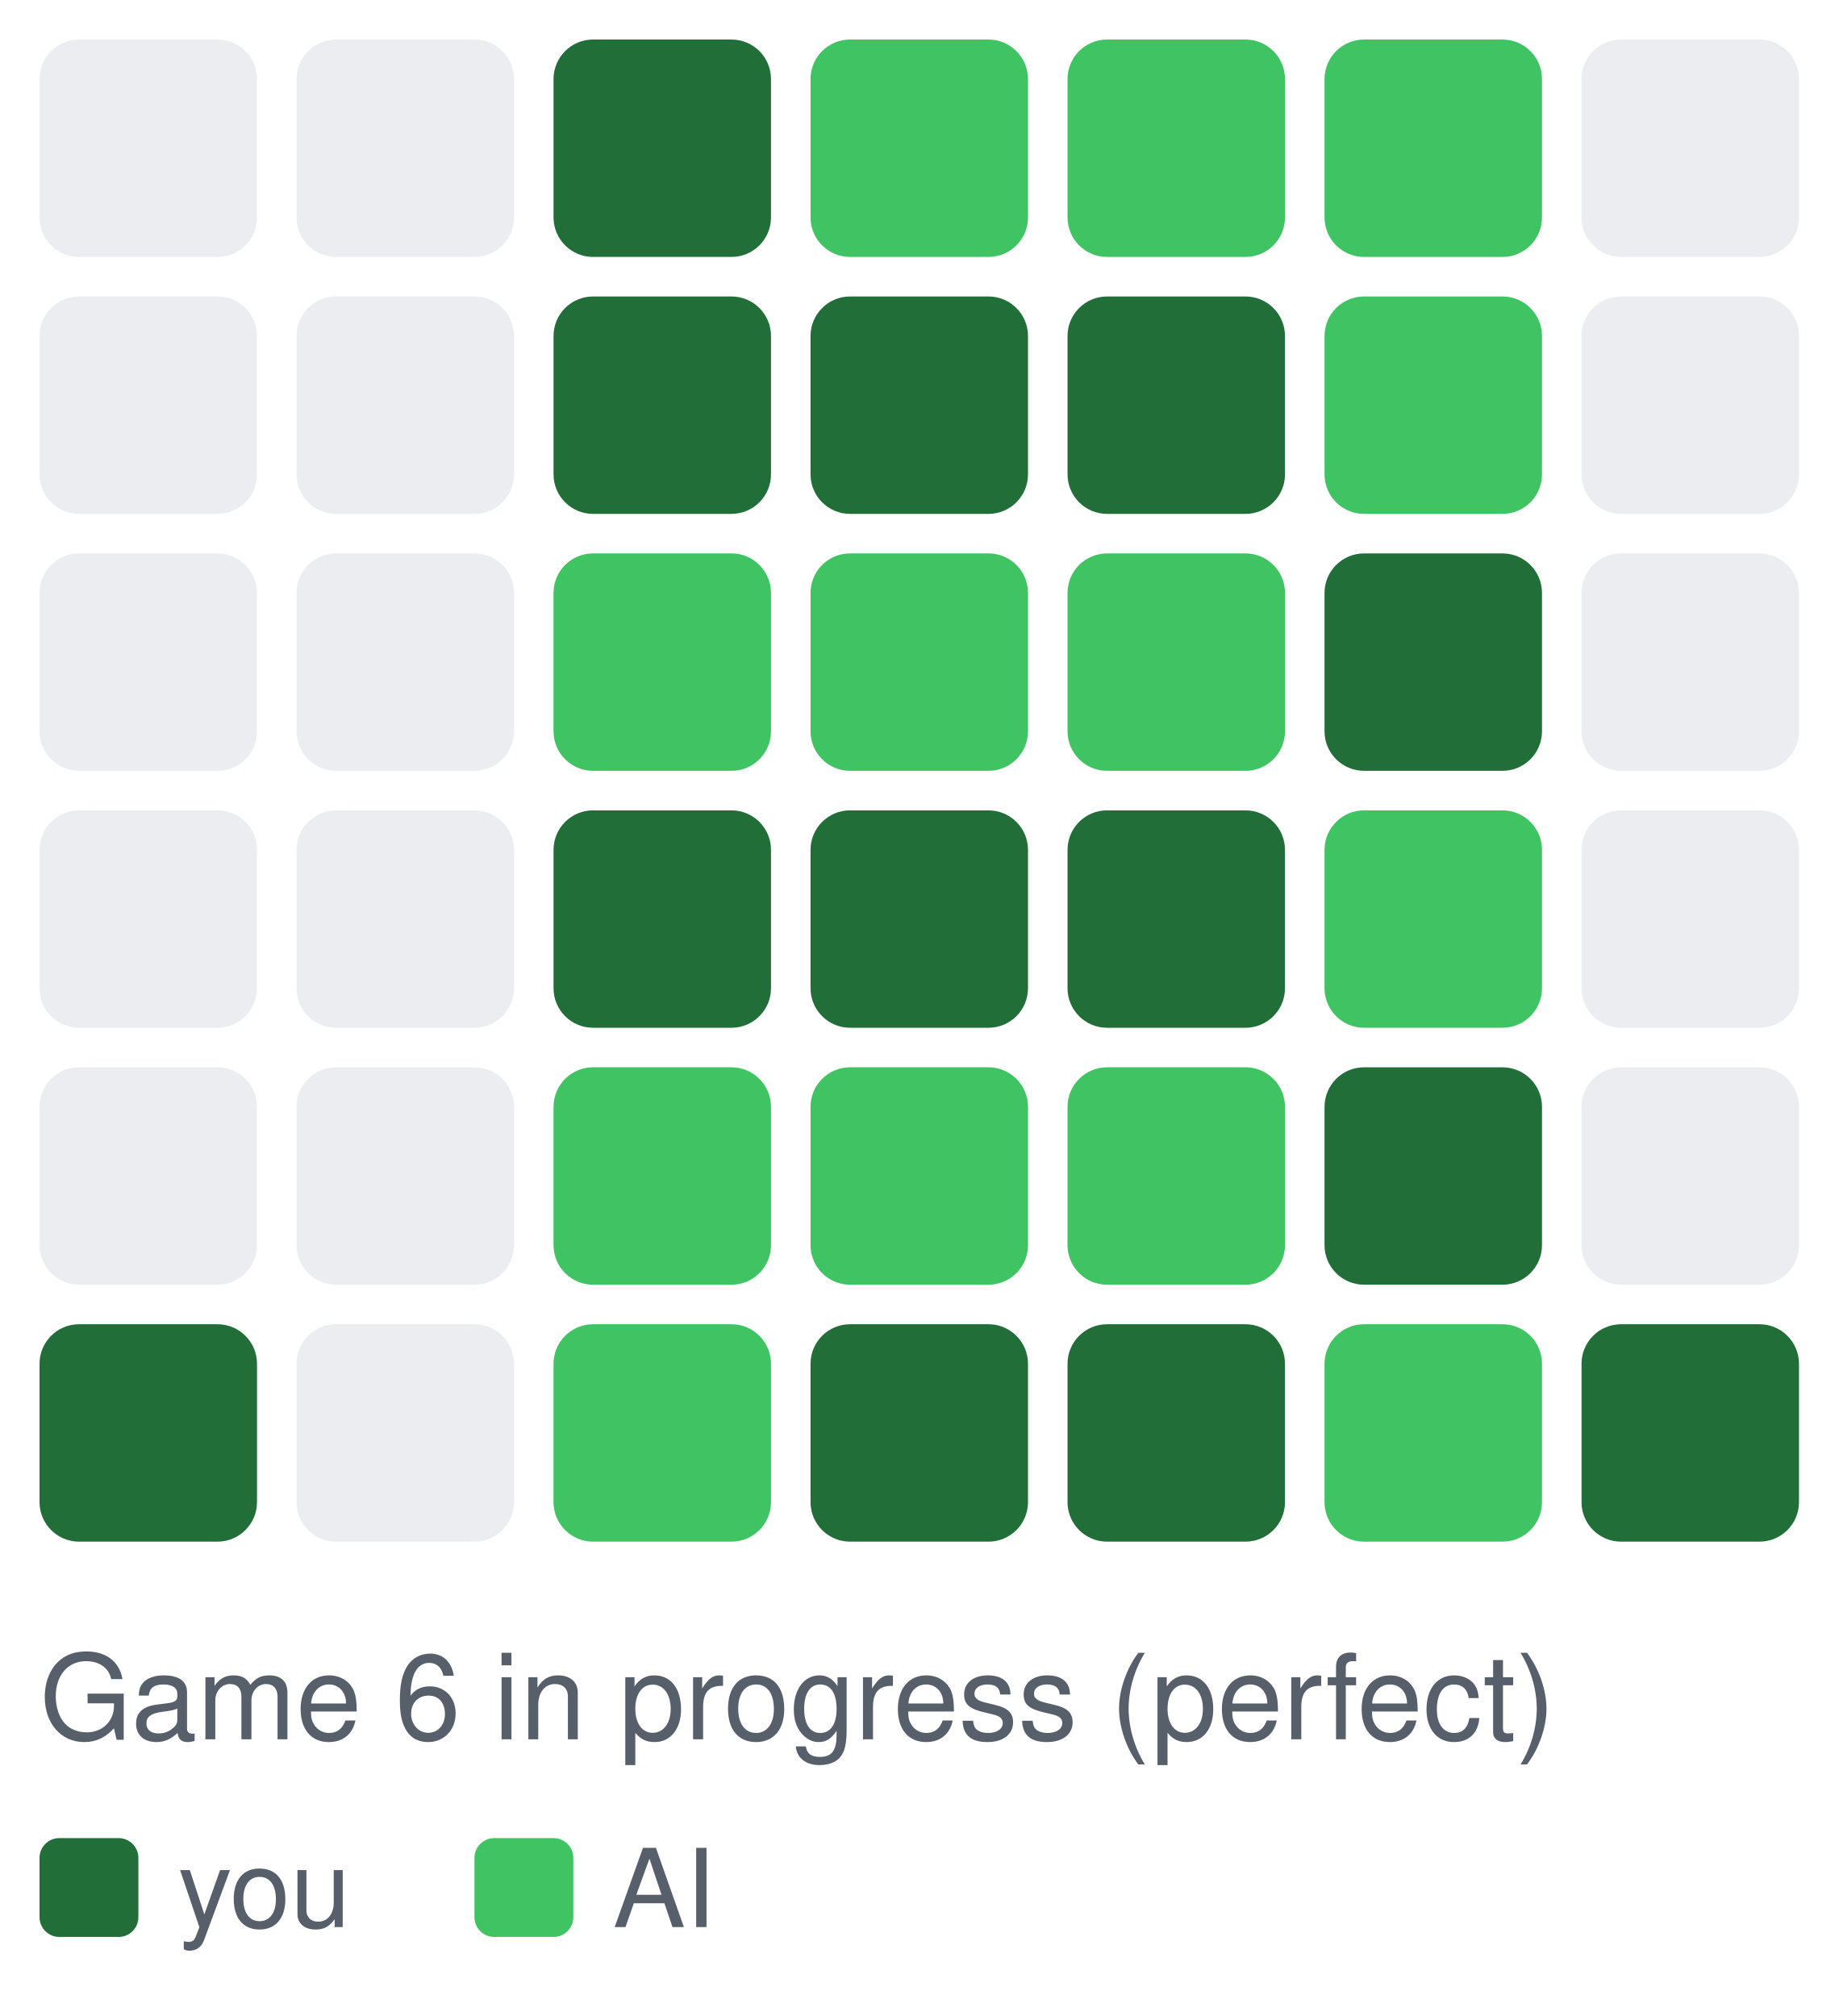
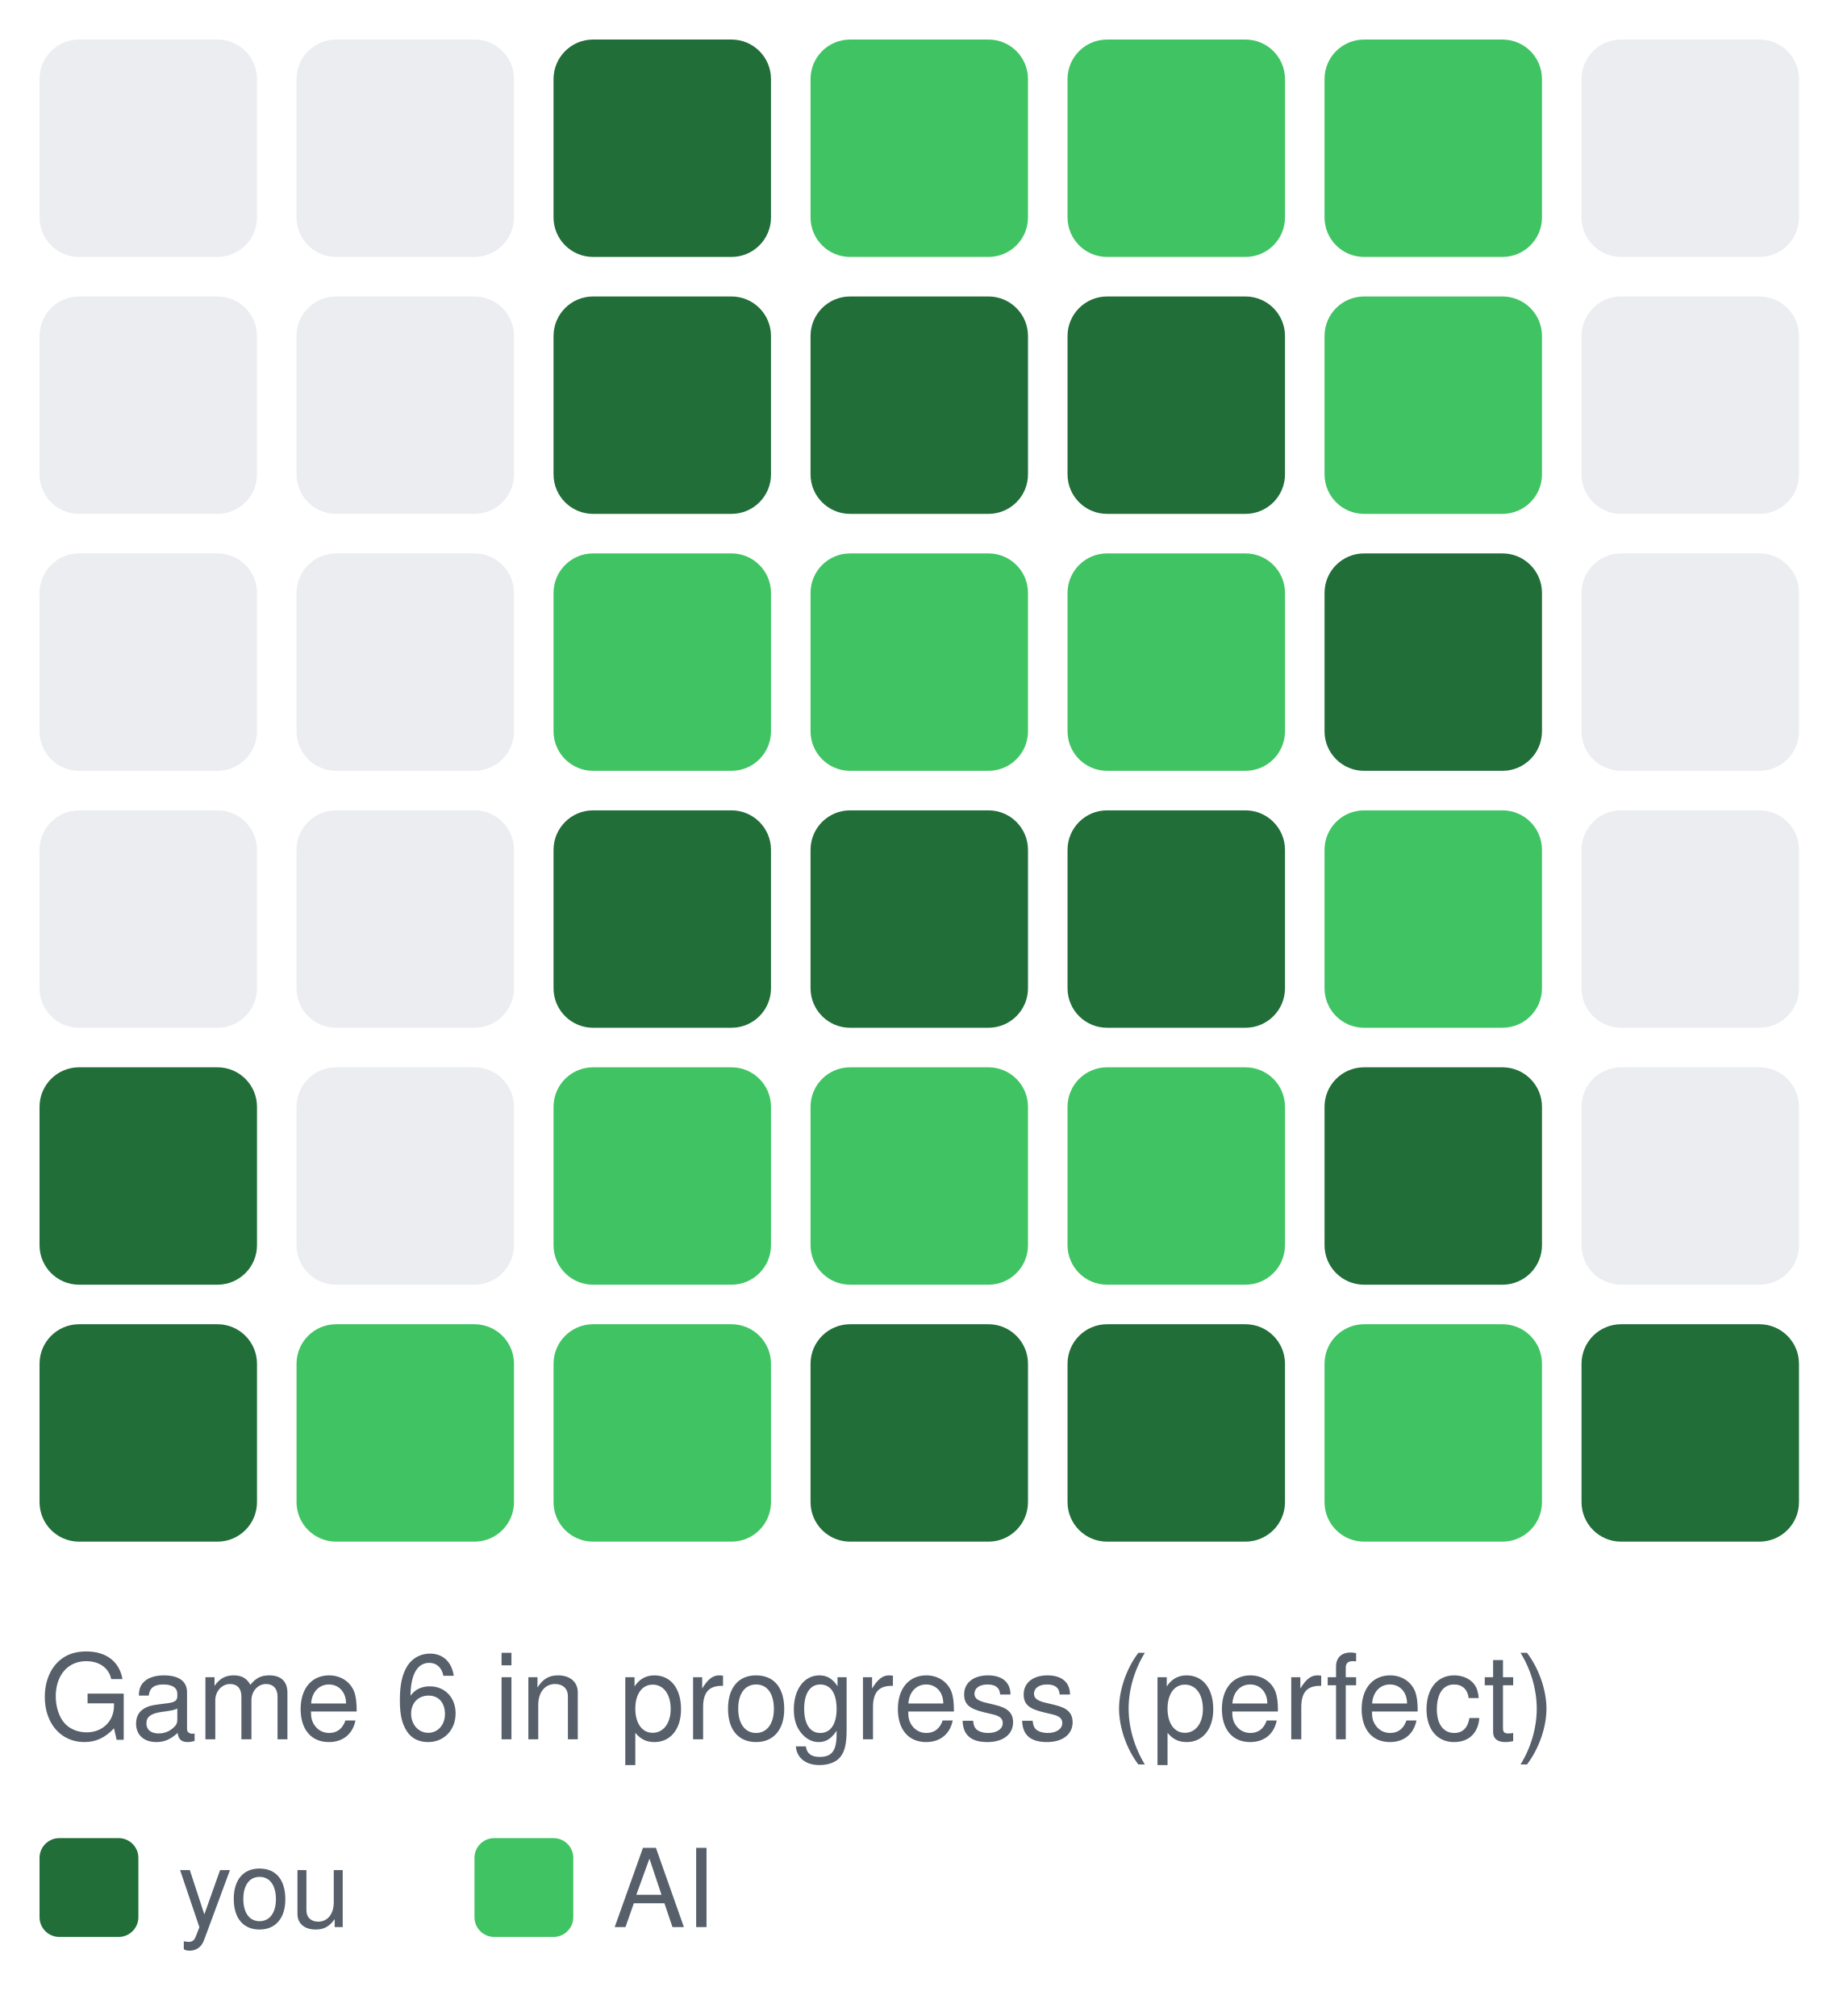
<svg xmlns="http://www.w3.org/2000/svg" width="186" height="204" viewBox="0 0 186 204" role="img" aria-label="Commit Four: Game 6 in progress (perfect)">
  <rect x="4" y="134" width="22" height="22" rx="4" fill="#216e39" />
-   <rect x="4" y="108" width="22" height="22" rx="4" fill="#ebedf0" />
+   <rect x="4" y="108" width="22" height="22" rx="4" fill="#216e39" />
  <rect x="4" y="82" width="22" height="22" rx="4" fill="#ebedf0" />
  <rect x="4" y="56" width="22" height="22" rx="4" fill="#ebedf0" />
  <rect x="4" y="30" width="22" height="22" rx="4" fill="#ebedf0" />
  <rect x="4" y="4" width="22" height="22" rx="4" fill="#ebedf0" />
-   <rect x="30" y="134" width="22" height="22" rx="4" fill="#ebedf0" />
+   <rect x="30" y="134" width="22" height="22" rx="4" fill="#40c463" />
  <rect x="30" y="108" width="22" height="22" rx="4" fill="#ebedf0" />
  <rect x="30" y="82" width="22" height="22" rx="4" fill="#ebedf0" />
  <rect x="30" y="56" width="22" height="22" rx="4" fill="#ebedf0" />
  <rect x="30" y="30" width="22" height="22" rx="4" fill="#ebedf0" />
  <rect x="30" y="4" width="22" height="22" rx="4" fill="#ebedf0" />
  <rect x="56" y="134" width="22" height="22" rx="4" fill="#40c463" />
  <rect x="56" y="108" width="22" height="22" rx="4" fill="#40c463" />
  <rect x="56" y="82" width="22" height="22" rx="4" fill="#216e39" />
  <rect x="56" y="56" width="22" height="22" rx="4" fill="#40c463" />
  <rect x="56" y="30" width="22" height="22" rx="4" fill="#216e39" />
  <rect x="56" y="4" width="22" height="22" rx="4" fill="#216e39" />
  <rect x="82" y="134" width="22" height="22" rx="4" fill="#216e39" />
  <rect x="82" y="108" width="22" height="22" rx="4" fill="#40c463" />
  <rect x="82" y="82" width="22" height="22" rx="4" fill="#216e39" />
  <rect x="82" y="56" width="22" height="22" rx="4" fill="#40c463" />
  <rect x="82" y="30" width="22" height="22" rx="4" fill="#216e39" />
  <rect x="82" y="4" width="22" height="22" rx="4" fill="#40c463" />
  <rect x="108" y="134" width="22" height="22" rx="4" fill="#216e39" />
  <rect x="108" y="108" width="22" height="22" rx="4" fill="#40c463" />
  <rect x="108" y="82" width="22" height="22" rx="4" fill="#216e39" />
  <rect x="108" y="56" width="22" height="22" rx="4" fill="#40c463" />
  <rect x="108" y="30" width="22" height="22" rx="4" fill="#216e39" />
  <rect x="108" y="4" width="22" height="22" rx="4" fill="#40c463" />
  <rect x="134" y="134" width="22" height="22" rx="4" fill="#40c463" />
  <rect x="134" y="108" width="22" height="22" rx="4" fill="#216e39" />
  <rect x="134" y="82" width="22" height="22" rx="4" fill="#40c463" />
  <rect x="134" y="56" width="22" height="22" rx="4" fill="#216e39" />
  <rect x="134" y="30" width="22" height="22" rx="4" fill="#40c463" />
  <rect x="134" y="4" width="22" height="22" rx="4" fill="#40c463" />
  <rect x="160" y="134" width="22" height="22" rx="4" fill="#216e39" />
  <rect x="160" y="108" width="22" height="22" rx="4" fill="#ebedf0" />
  <rect x="160" y="82" width="22" height="22" rx="4" fill="#ebedf0" />
  <rect x="160" y="56" width="22" height="22" rx="4" fill="#ebedf0" />
  <rect x="160" y="30" width="22" height="22" rx="4" fill="#ebedf0" />
  <rect x="160" y="4" width="22" height="22" rx="4" fill="#ebedf0" />
  <text x="4" y="176" font-family="-apple-system,Segoe UI,Helvetica,Arial,sans-serif" font-size="12" fill="#57606a">Game 6 in progress (perfect)</text>
  <rect x="4" y="186" width="10" height="10" rx="2" fill="#216e39" />
  <text x="18" y="195" font-family="-apple-system,Segoe UI,Helvetica,Arial,sans-serif" font-size="11" fill="#57606a">you</text>
  <rect x="48" y="186" width="10" height="10" rx="2" fill="#40c463" />
  <text x="62" y="195" font-family="-apple-system,Segoe UI,Helvetica,Arial,sans-serif" font-size="11" fill="#57606a">AI</text>
</svg>
